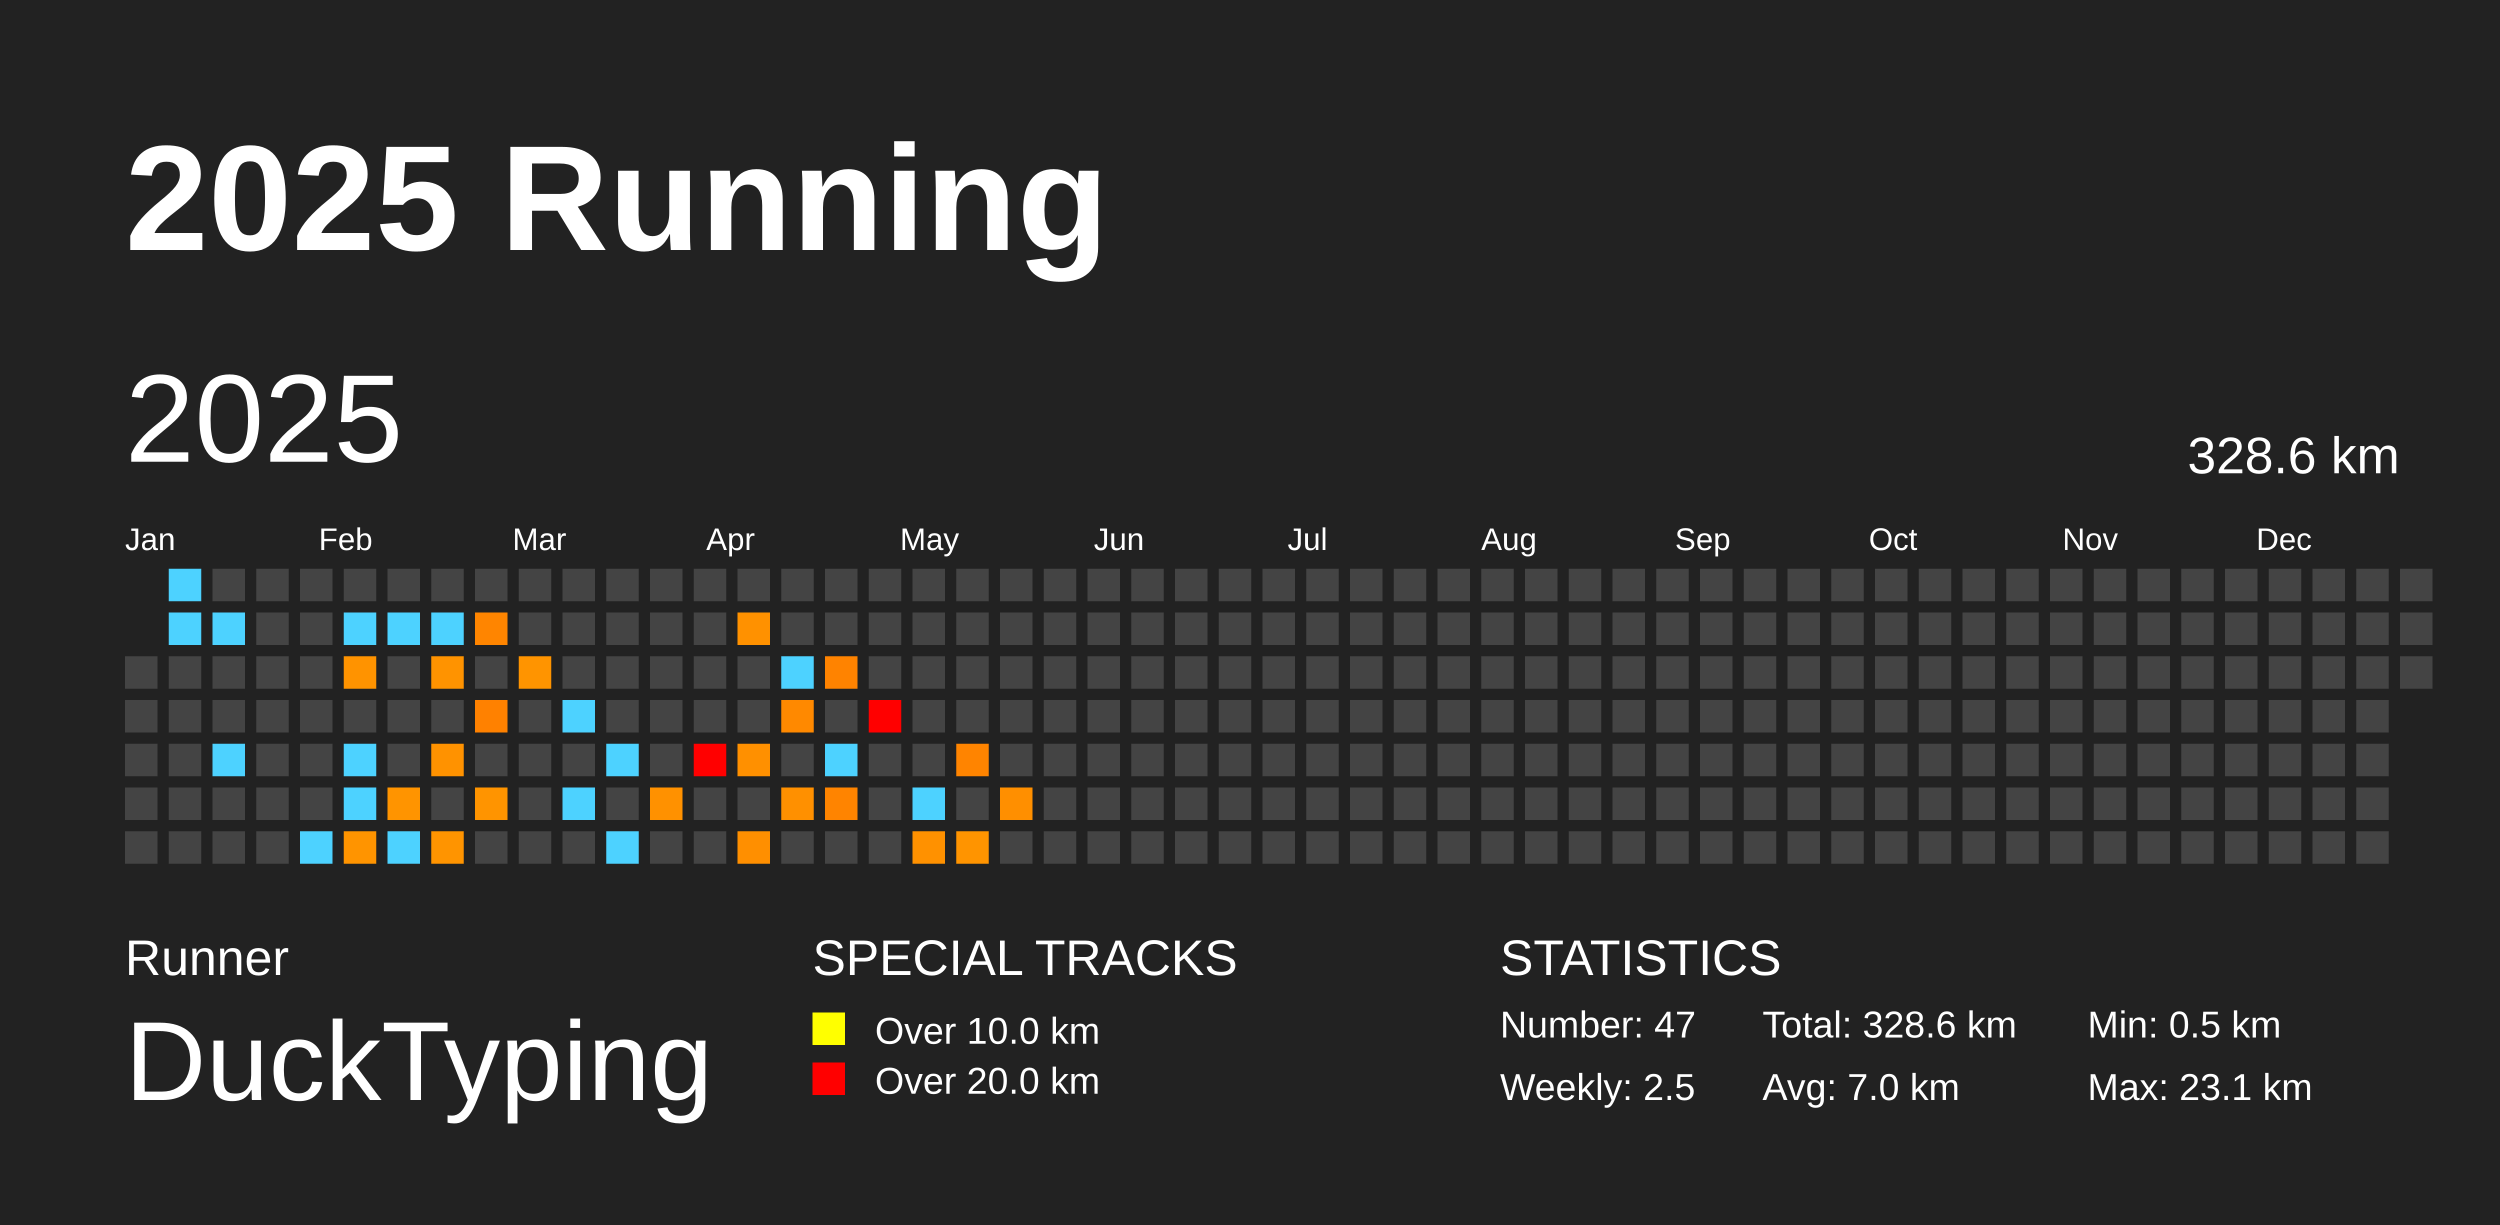
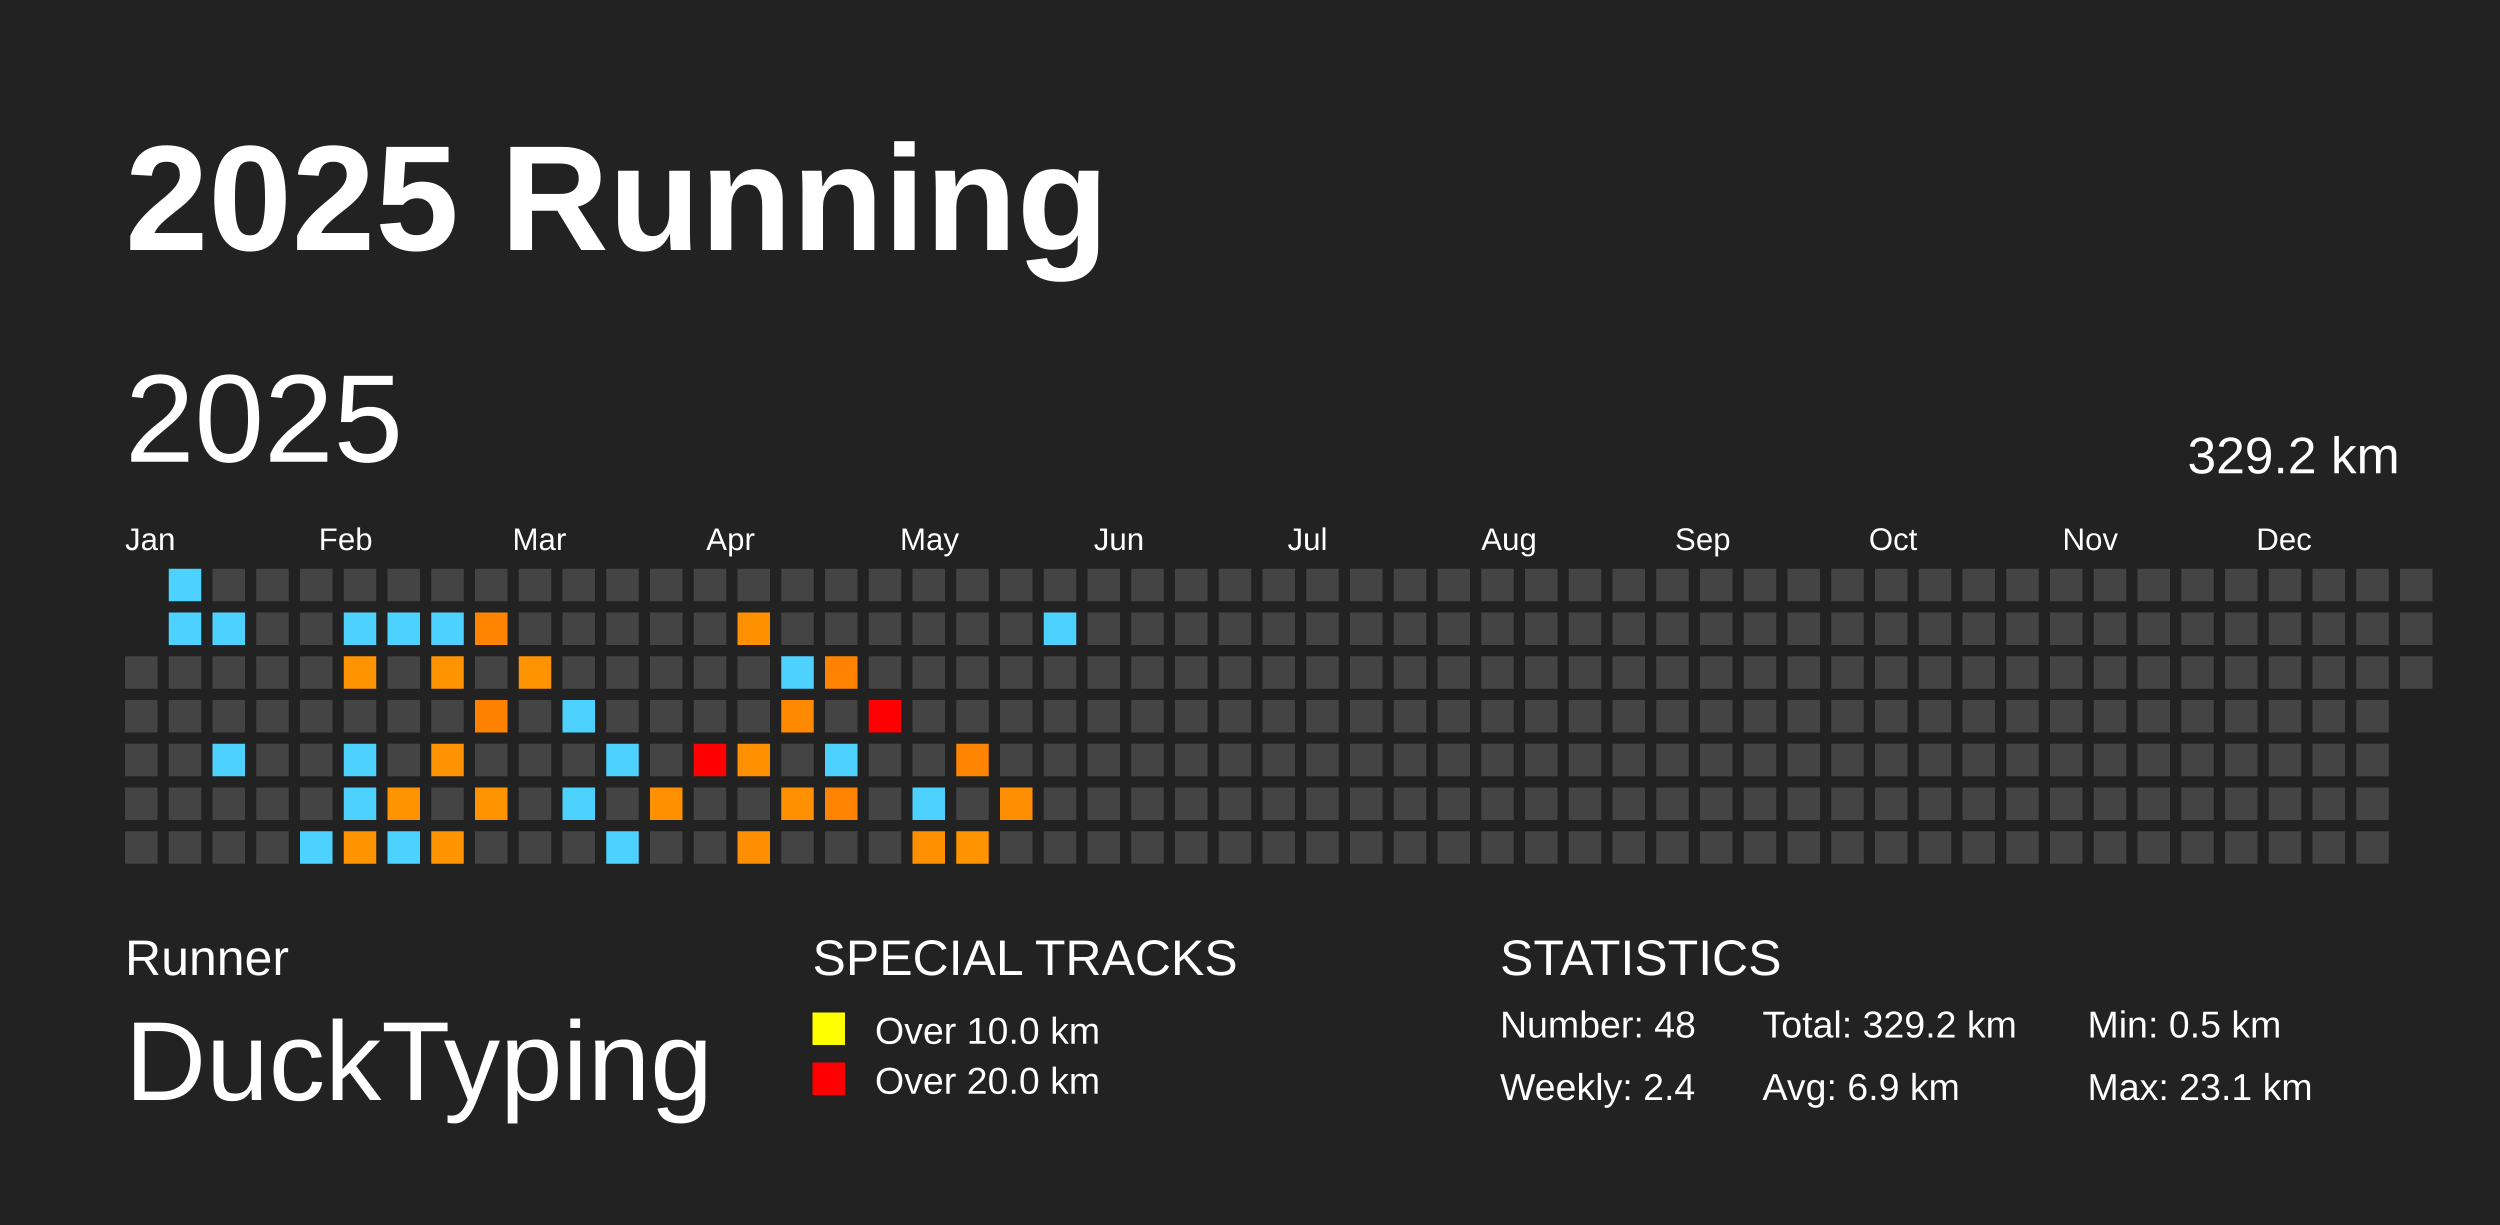
<svg xmlns="http://www.w3.org/2000/svg" baseProfile="full" height="98mm" version="1.1" viewBox="0,0,200,98" width="200mm">
  <defs />
  <rect fill="#222222" height="98" width="200" x="0" y="0" />
  <text fill="#FFFFFF" style="font-size:12px; font-family:Arial; font-weight:bold;" x="10" y="20">2025 Running</text>
  <text fill="#FFFFFF" style="font-size:4px; font-family:Arial" x="10" y="78">Runner</text>
  <text fill="#FFFFFF" style="font-size:9px; font-family:Arial" x="10" y="88">DuckTyping</text>
  <text fill="#FFFFFF" style="font-size:4px; font-family:Arial" x="65" y="78">SPECIAL TRACKS</text>
  <rect fill="yellow" height="2.6" width="2.6" x="65" y="81" />
  <text fill="#FFFFFF" style="font-size:3px; font-family:Arial" x="70" y="83.5">Over 10.0 km</text>
  <rect fill="red" height="2.6" width="2.6" x="65" y="85" />
  <text fill="#FFFFFF" style="font-size:3px; font-family:Arial" x="70" y="87.5">Over 20.0 km</text>
  <text fill="#FFFFFF" style="font-size:4px; font-family:Arial" x="120" y="78">STATISTICS</text>
-   <text fill="#FFFFFF" style="font-size:3px; font-family:Arial" x="120" y="83">Number: 47</text>
-   <text fill="#FFFFFF" style="font-size:3px; font-family:Arial" x="120" y="88">Weekly: 2.5</text>
-   <text fill="#FFFFFF" style="font-size:3px; font-family:Arial" x="141" y="83">Total: 328.6 km</text>
-   <text fill="#FFFFFF" style="font-size:3px; font-family:Arial" x="141" y="88">Avg: 7.0 km</text>
+   <text fill="#FFFFFF" style="font-size:3px; font-family:Arial" x="120" y="83">Number: 48</text>
+   <text fill="#FFFFFF" style="font-size:3px; font-family:Arial" x="120" y="88">Weekly: 2.4</text>
+   <text fill="#FFFFFF" style="font-size:3px; font-family:Arial" x="141" y="83">Total: 329.2 km</text>
+   <text fill="#FFFFFF" style="font-size:3px; font-family:Arial" x="141" y="88">Avg: 6.9 km</text>
  <text fill="#FFFFFF" style="font-size:3px; font-family:Arial" x="167" y="83">Min: 0.5 km</text>
  <text fill="#FFFFFF" style="font-size:3px; font-family:Arial" x="167" y="88">Max: 23.1 km</text>
  <text dominant-baseline="hanging" fill="#FFFFFF" style="font-size:10.0px; font-family:Arial;" x="10" y="30">2025</text>
-   <text dominant-baseline="hanging" fill="#FFFFFF" style="font-size:4.125px; font-family:Arial;" x="175" y="35">328.6 km</text>
+   <text dominant-baseline="hanging" fill="#FFFFFF" style="font-size:4.125px; font-family:Arial;" x="175" y="35">329.2 km</text>
  <text fill="#FFFFFF" style="font-size:2.5px; font-family:Arial" x="10.0" y="44">Jan</text>
  <text fill="#FFFFFF" style="font-size:2.5px; font-family:Arial" x="25.5" y="44">Feb</text>
  <text fill="#FFFFFF" style="font-size:2.5px; font-family:Arial" x="41.0" y="44">Mar</text>
  <text fill="#FFFFFF" style="font-size:2.5px; font-family:Arial" x="56.5" y="44">Apr</text>
  <text fill="#FFFFFF" style="font-size:2.5px; font-family:Arial" x="72.0" y="44">May</text>
  <text fill="#FFFFFF" style="font-size:2.5px; font-family:Arial" x="87.5" y="44">Jun</text>
  <text fill="#FFFFFF" style="font-size:2.5px; font-family:Arial" x="103.0" y="44">Jul</text>
  <text fill="#FFFFFF" style="font-size:2.5px; font-family:Arial" x="118.5" y="44">Aug</text>
  <text fill="#FFFFFF" style="font-size:2.5px; font-family:Arial" x="134.0" y="44">Sep</text>
  <text fill="#FFFFFF" style="font-size:2.5px; font-family:Arial" x="149.5" y="44">Oct</text>
  <text fill="#FFFFFF" style="font-size:2.5px; font-family:Arial" x="165.0" y="44">Nov</text>
  <text fill="#FFFFFF" style="font-size:2.5px; font-family:Arial" x="180.5" y="44">Dec</text>
  <rect fill="#444444" height="2.6" width="2.6" x="10.0" y="52.5" />
  <rect fill="#444444" height="2.6" width="2.6" x="10.0" y="56.0" />
  <rect fill="#444444" height="2.6" width="2.6" x="10.0" y="59.5" />
  <rect fill="#444444" height="2.6" width="2.6" x="10.0" y="63.0" />
  <rect fill="#444444" height="2.6" width="2.6" x="10.0" y="66.5" />
  <rect fill="#4dd2ff" height="2.6" width="2.6" x="13.5" y="45.5" />
  <rect fill="#4dd2ff" height="2.6" width="2.6" x="13.5" y="49.0" />
  <rect fill="#444444" height="2.6" width="2.6" x="13.5" y="52.5" />
  <rect fill="#444444" height="2.6" width="2.6" x="13.5" y="56.0" />
  <rect fill="#444444" height="2.6" width="2.6" x="13.5" y="59.5" />
  <rect fill="#444444" height="2.6" width="2.6" x="13.5" y="63.0" />
  <rect fill="#444444" height="2.6" width="2.6" x="13.5" y="66.5" />
  <rect fill="#444444" height="2.6" width="2.6" x="17.0" y="45.5" />
  <rect fill="#4dd2ff" height="2.6" width="2.6" x="17.0" y="49.0" />
  <rect fill="#444444" height="2.6" width="2.6" x="17.0" y="52.5" />
  <rect fill="#444444" height="2.6" width="2.6" x="17.0" y="56.0" />
  <rect fill="#4dd2ff" height="2.6" width="2.6" x="17.0" y="59.5" />
  <rect fill="#444444" height="2.6" width="2.6" x="17.0" y="63.0" />
  <rect fill="#444444" height="2.6" width="2.6" x="17.0" y="66.5" />
  <rect fill="#444444" height="2.6" width="2.6" x="20.5" y="45.5" />
  <rect fill="#444444" height="2.6" width="2.6" x="20.5" y="49.0" />
  <rect fill="#444444" height="2.6" width="2.6" x="20.5" y="52.5" />
  <rect fill="#444444" height="2.6" width="2.6" x="20.5" y="56.0" />
  <rect fill="#444444" height="2.6" width="2.6" x="20.5" y="59.5" />
  <rect fill="#444444" height="2.6" width="2.6" x="20.5" y="63.0" />
  <rect fill="#444444" height="2.6" width="2.6" x="20.5" y="66.5" />
  <rect fill="#444444" height="2.6" width="2.6" x="24.0" y="45.5" />
  <rect fill="#444444" height="2.6" width="2.6" x="24.0" y="49.0" />
  <rect fill="#444444" height="2.6" width="2.6" x="24.0" y="52.5" />
  <rect fill="#444444" height="2.6" width="2.6" x="24.0" y="56.0" />
  <rect fill="#444444" height="2.6" width="2.6" x="24.0" y="59.5" />
  <rect fill="#444444" height="2.6" width="2.6" x="24.0" y="63.0" />
  <rect fill="#4dd2ff" height="2.6" width="2.6" x="24.0" y="66.5" />
  <rect fill="#444444" height="2.6" width="2.6" x="27.5" y="45.5" />
  <rect fill="#4dd2ff" height="2.6" width="2.6" x="27.5" y="49.0" />
  <rect fill="#ff9300" height="2.6" width="2.6" x="27.5" y="52.5" />
  <rect fill="#444444" height="2.6" width="2.6" x="27.5" y="56.0" />
  <rect fill="#4dd2ff" height="2.6" width="2.6" x="27.5" y="59.5" />
  <rect fill="#4dd2ff" height="2.6" width="2.6" x="27.5" y="63.0" />
  <rect fill="#ff9400" height="2.6" width="2.6" x="27.5" y="66.5" />
  <rect fill="#444444" height="2.6" width="2.6" x="31.0" y="45.5" />
  <rect fill="#4dd2ff" height="2.6" width="2.6" x="31.0" y="49.0" />
  <rect fill="#444444" height="2.6" width="2.6" x="31.0" y="52.5" />
  <rect fill="#444444" height="2.6" width="2.6" x="31.0" y="56.0" />
  <rect fill="#444444" height="2.6" width="2.6" x="31.0" y="59.5" />
  <rect fill="#ff9400" height="2.6" width="2.6" x="31.0" y="63.0" />
  <rect fill="#4dd2ff" height="2.6" width="2.6" x="31.0" y="66.5" />
  <rect fill="#444444" height="2.6" width="2.6" x="34.5" y="45.5" />
  <rect fill="#4dd2ff" height="2.6" width="2.6" x="34.5" y="49.0" />
  <rect fill="#ff9300" height="2.6" width="2.6" x="34.5" y="52.5" />
  <rect fill="#444444" height="2.6" width="2.6" x="34.5" y="56.0" />
  <rect fill="#ff9200" height="2.6" width="2.6" x="34.5" y="59.5" />
  <rect fill="#444444" height="2.6" width="2.6" x="34.5" y="63.0" />
  <rect fill="#ff9400" height="2.6" width="2.6" x="34.5" y="66.5" />
  <rect fill="#444444" height="2.6" width="2.6" x="38.0" y="45.5" />
  <rect fill="#ff8500" height="2.6" width="2.6" x="38.0" y="49.0" />
  <rect fill="#444444" height="2.6" width="2.6" x="38.0" y="52.5" />
  <rect fill="#ff8100" height="2.6" width="2.6" x="38.0" y="56.0" />
  <rect fill="#444444" height="2.6" width="2.6" x="38.0" y="59.5" />
  <rect fill="#ff9400" height="2.6" width="2.6" x="38.0" y="63.0" />
  <rect fill="#444444" height="2.6" width="2.6" x="38.0" y="66.5" />
  <rect fill="#444444" height="2.6" width="2.6" x="41.5" y="45.5" />
  <rect fill="#444444" height="2.6" width="2.6" x="41.5" y="49.0" />
  <rect fill="#ff9400" height="2.6" width="2.6" x="41.5" y="52.5" />
  <rect fill="#444444" height="2.6" width="2.6" x="41.5" y="56.0" />
  <rect fill="#444444" height="2.6" width="2.6" x="41.5" y="59.5" />
  <rect fill="#444444" height="2.6" width="2.6" x="41.5" y="63.0" />
  <rect fill="#444444" height="2.6" width="2.6" x="41.5" y="66.5" />
  <rect fill="#444444" height="2.6" width="2.6" x="45.0" y="45.5" />
  <rect fill="#444444" height="2.6" width="2.6" x="45.0" y="49.0" />
  <rect fill="#444444" height="2.6" width="2.6" x="45.0" y="52.5" />
  <rect fill="#4dd2ff" height="2.6" width="2.6" x="45.0" y="56.0" />
  <rect fill="#444444" height="2.6" width="2.6" x="45.0" y="59.5" />
  <rect fill="#4dd2ff" height="2.6" width="2.6" x="45.0" y="63.0" />
  <rect fill="#444444" height="2.6" width="2.6" x="45.0" y="66.5" />
  <rect fill="#444444" height="2.6" width="2.6" x="48.5" y="45.5" />
  <rect fill="#444444" height="2.6" width="2.6" x="48.5" y="49.0" />
  <rect fill="#444444" height="2.6" width="2.6" x="48.5" y="52.5" />
  <rect fill="#444444" height="2.6" width="2.6" x="48.5" y="56.0" />
  <rect fill="#4dd2ff" height="2.6" width="2.6" x="48.5" y="59.5" />
  <rect fill="#444444" height="2.6" width="2.6" x="48.5" y="63.0" />
  <rect fill="#4dd2ff" height="2.6" width="2.6" x="48.5" y="66.5" />
  <rect fill="#444444" height="2.6" width="2.6" x="52.0" y="45.5" />
  <rect fill="#444444" height="2.6" width="2.6" x="52.0" y="49.0" />
  <rect fill="#444444" height="2.6" width="2.6" x="52.0" y="52.5" />
  <rect fill="#444444" height="2.6" width="2.6" x="52.0" y="56.0" />
  <rect fill="#444444" height="2.6" width="2.6" x="52.0" y="59.5" />
  <rect fill="#ff9100" height="2.6" width="2.6" x="52.0" y="63.0" />
  <rect fill="#444444" height="2.6" width="2.6" x="52.0" y="66.5" />
  <rect fill="#444444" height="2.6" width="2.6" x="55.5" y="45.5" />
  <rect fill="#444444" height="2.6" width="2.6" x="55.5" y="49.0" />
  <rect fill="#444444" height="2.6" width="2.6" x="55.5" y="52.5" />
  <rect fill="#444444" height="2.6" width="2.6" x="55.5" y="56.0" />
  <rect fill="red" height="2.6" width="2.6" x="55.5" y="59.5" />
  <rect fill="#444444" height="2.6" width="2.6" x="55.5" y="63.0" />
  <rect fill="#444444" height="2.6" width="2.6" x="55.5" y="66.5" />
  <rect fill="#444444" height="2.6" width="2.6" x="59.0" y="45.5" />
  <rect fill="#ff9100" height="2.6" width="2.6" x="59.0" y="49.0" />
  <rect fill="#444444" height="2.6" width="2.6" x="59.0" y="52.5" />
  <rect fill="#444444" height="2.6" width="2.6" x="59.0" y="56.0" />
  <rect fill="#ff9000" height="2.6" width="2.6" x="59.0" y="59.5" />
  <rect fill="#444444" height="2.6" width="2.6" x="59.0" y="63.0" />
  <rect fill="#ff8f00" height="2.6" width="2.6" x="59.0" y="66.5" />
  <rect fill="#444444" height="2.6" width="2.6" x="62.5" y="45.5" />
  <rect fill="#444444" height="2.6" width="2.6" x="62.5" y="49.0" />
  <rect fill="#4dd2ff" height="2.6" width="2.6" x="62.5" y="52.5" />
  <rect fill="#ff8900" height="2.6" width="2.6" x="62.5" y="56.0" />
  <rect fill="#444444" height="2.6" width="2.6" x="62.5" y="59.5" />
  <rect fill="#ff9000" height="2.6" width="2.6" x="62.5" y="63.0" />
  <rect fill="#444444" height="2.6" width="2.6" x="62.5" y="66.5" />
  <rect fill="#444444" height="2.6" width="2.6" x="66.0" y="45.5" />
  <rect fill="#444444" height="2.6" width="2.6" x="66.0" y="49.0" />
  <rect fill="#ff8300" height="2.6" width="2.6" x="66.0" y="52.5" />
  <rect fill="#444444" height="2.6" width="2.6" x="66.0" y="56.0" />
  <rect fill="#4dd2ff" height="2.6" width="2.6" x="66.0" y="59.5" />
  <rect fill="#ff8400" height="2.6" width="2.6" x="66.0" y="63.0" />
  <rect fill="#444444" height="2.6" width="2.6" x="66.0" y="66.5" />
  <rect fill="#444444" height="2.6" width="2.6" x="69.5" y="45.5" />
  <rect fill="#444444" height="2.6" width="2.6" x="69.5" y="49.0" />
  <rect fill="#444444" height="2.6" width="2.6" x="69.5" y="52.5" />
  <rect fill="red" height="2.6" width="2.6" x="69.5" y="56.0" />
  <rect fill="#444444" height="2.6" width="2.6" x="69.5" y="59.5" />
  <rect fill="#444444" height="2.6" width="2.6" x="69.5" y="63.0" />
  <rect fill="#444444" height="2.6" width="2.6" x="69.5" y="66.5" />
  <rect fill="#444444" height="2.6" width="2.6" x="73.0" y="45.5" />
  <rect fill="#444444" height="2.6" width="2.6" x="73.0" y="49.0" />
  <rect fill="#444444" height="2.6" width="2.6" x="73.0" y="52.5" />
  <rect fill="#444444" height="2.6" width="2.6" x="73.0" y="56.0" />
  <rect fill="#444444" height="2.6" width="2.6" x="73.0" y="59.5" />
  <rect fill="#4dd2ff" height="2.6" width="2.6" x="73.0" y="63.0" />
  <rect fill="#ff9100" height="2.6" width="2.6" x="73.0" y="66.5" />
  <rect fill="#444444" height="2.6" width="2.6" x="76.5" y="45.5" />
  <rect fill="#444444" height="2.6" width="2.6" x="76.5" y="49.0" />
  <rect fill="#444444" height="2.6" width="2.6" x="76.5" y="52.5" />
  <rect fill="#444444" height="2.6" width="2.6" x="76.5" y="56.0" />
  <rect fill="#ff8400" height="2.6" width="2.6" x="76.5" y="59.5" />
  <rect fill="#444444" height="2.6" width="2.6" x="76.5" y="63.0" />
  <rect fill="#ff9400" height="2.6" width="2.6" x="76.5" y="66.5" />
  <rect fill="#444444" height="2.6" width="2.6" x="80.0" y="45.5" />
  <rect fill="#444444" height="2.6" width="2.6" x="80.0" y="49.0" />
  <rect fill="#444444" height="2.6" width="2.6" x="80.0" y="52.5" />
  <rect fill="#444444" height="2.6" width="2.6" x="80.0" y="56.0" />
  <rect fill="#444444" height="2.6" width="2.6" x="80.0" y="59.5" />
  <rect fill="#ff8f00" height="2.6" width="2.6" x="80.0" y="63.0" />
  <rect fill="#444444" height="2.6" width="2.6" x="80.0" y="66.5" />
  <rect fill="#444444" height="2.6" width="2.6" x="83.5" y="45.5" />
-   <rect fill="#444444" height="2.6" width="2.6" x="83.5" y="49.0" />
+   <rect fill="#4dd2ff" height="2.6" width="2.6" x="83.5" y="49.0" />
  <rect fill="#444444" height="2.6" width="2.6" x="83.5" y="52.5" />
  <rect fill="#444444" height="2.6" width="2.6" x="83.5" y="56.0" />
  <rect fill="#444444" height="2.6" width="2.6" x="83.5" y="59.5" />
  <rect fill="#444444" height="2.6" width="2.6" x="83.5" y="63.0" />
  <rect fill="#444444" height="2.6" width="2.6" x="83.5" y="66.5" />
  <rect fill="#444444" height="2.6" width="2.6" x="87.0" y="45.5" />
  <rect fill="#444444" height="2.6" width="2.6" x="87.0" y="49.0" />
  <rect fill="#444444" height="2.6" width="2.6" x="87.0" y="52.5" />
  <rect fill="#444444" height="2.6" width="2.6" x="87.0" y="56.0" />
  <rect fill="#444444" height="2.6" width="2.6" x="87.0" y="59.5" />
  <rect fill="#444444" height="2.6" width="2.6" x="87.0" y="63.0" />
  <rect fill="#444444" height="2.6" width="2.6" x="87.0" y="66.5" />
  <rect fill="#444444" height="2.6" width="2.6" x="90.5" y="45.5" />
  <rect fill="#444444" height="2.6" width="2.6" x="90.5" y="49.0" />
  <rect fill="#444444" height="2.6" width="2.6" x="90.5" y="52.5" />
  <rect fill="#444444" height="2.6" width="2.6" x="90.5" y="56.0" />
  <rect fill="#444444" height="2.6" width="2.6" x="90.5" y="59.5" />
  <rect fill="#444444" height="2.6" width="2.6" x="90.5" y="63.0" />
  <rect fill="#444444" height="2.6" width="2.6" x="90.5" y="66.5" />
  <rect fill="#444444" height="2.6" width="2.6" x="94.0" y="45.5" />
  <rect fill="#444444" height="2.6" width="2.6" x="94.0" y="49.0" />
  <rect fill="#444444" height="2.6" width="2.6" x="94.0" y="52.5" />
  <rect fill="#444444" height="2.6" width="2.6" x="94.0" y="56.0" />
  <rect fill="#444444" height="2.6" width="2.6" x="94.0" y="59.5" />
  <rect fill="#444444" height="2.6" width="2.6" x="94.0" y="63.0" />
  <rect fill="#444444" height="2.6" width="2.6" x="94.0" y="66.5" />
  <rect fill="#444444" height="2.6" width="2.6" x="97.5" y="45.5" />
  <rect fill="#444444" height="2.6" width="2.6" x="97.5" y="49.0" />
  <rect fill="#444444" height="2.6" width="2.6" x="97.5" y="52.5" />
  <rect fill="#444444" height="2.6" width="2.6" x="97.5" y="56.0" />
  <rect fill="#444444" height="2.6" width="2.6" x="97.5" y="59.5" />
  <rect fill="#444444" height="2.6" width="2.6" x="97.5" y="63.0" />
  <rect fill="#444444" height="2.6" width="2.6" x="97.5" y="66.5" />
  <rect fill="#444444" height="2.6" width="2.6" x="101.0" y="45.5" />
  <rect fill="#444444" height="2.6" width="2.6" x="101.0" y="49.0" />
  <rect fill="#444444" height="2.6" width="2.6" x="101.0" y="52.5" />
  <rect fill="#444444" height="2.6" width="2.6" x="101.0" y="56.0" />
  <rect fill="#444444" height="2.6" width="2.6" x="101.0" y="59.5" />
  <rect fill="#444444" height="2.6" width="2.6" x="101.0" y="63.0" />
  <rect fill="#444444" height="2.6" width="2.6" x="101.0" y="66.5" />
  <rect fill="#444444" height="2.6" width="2.6" x="104.5" y="45.5" />
  <rect fill="#444444" height="2.6" width="2.6" x="104.5" y="49.0" />
  <rect fill="#444444" height="2.6" width="2.6" x="104.5" y="52.5" />
  <rect fill="#444444" height="2.6" width="2.6" x="104.5" y="56.0" />
  <rect fill="#444444" height="2.6" width="2.6" x="104.5" y="59.5" />
  <rect fill="#444444" height="2.6" width="2.6" x="104.5" y="63.0" />
  <rect fill="#444444" height="2.6" width="2.6" x="104.5" y="66.5" />
  <rect fill="#444444" height="2.6" width="2.6" x="108.0" y="45.5" />
  <rect fill="#444444" height="2.6" width="2.6" x="108.0" y="49.0" />
  <rect fill="#444444" height="2.6" width="2.6" x="108.0" y="52.5" />
  <rect fill="#444444" height="2.6" width="2.6" x="108.0" y="56.0" />
  <rect fill="#444444" height="2.6" width="2.6" x="108.0" y="59.5" />
  <rect fill="#444444" height="2.6" width="2.6" x="108.0" y="63.0" />
  <rect fill="#444444" height="2.6" width="2.6" x="108.0" y="66.5" />
  <rect fill="#444444" height="2.6" width="2.6" x="111.5" y="45.5" />
  <rect fill="#444444" height="2.6" width="2.6" x="111.5" y="49.0" />
  <rect fill="#444444" height="2.6" width="2.6" x="111.5" y="52.5" />
  <rect fill="#444444" height="2.6" width="2.6" x="111.5" y="56.0" />
  <rect fill="#444444" height="2.6" width="2.6" x="111.5" y="59.5" />
  <rect fill="#444444" height="2.6" width="2.6" x="111.5" y="63.0" />
  <rect fill="#444444" height="2.6" width="2.6" x="111.5" y="66.5" />
  <rect fill="#444444" height="2.6" width="2.6" x="115.0" y="45.5" />
  <rect fill="#444444" height="2.6" width="2.6" x="115.0" y="49.0" />
  <rect fill="#444444" height="2.6" width="2.6" x="115.0" y="52.5" />
  <rect fill="#444444" height="2.6" width="2.6" x="115.0" y="56.0" />
  <rect fill="#444444" height="2.6" width="2.6" x="115.0" y="59.5" />
  <rect fill="#444444" height="2.6" width="2.6" x="115.0" y="63.0" />
  <rect fill="#444444" height="2.6" width="2.6" x="115.0" y="66.5" />
  <rect fill="#444444" height="2.6" width="2.6" x="118.5" y="45.5" />
  <rect fill="#444444" height="2.6" width="2.6" x="118.5" y="49.0" />
  <rect fill="#444444" height="2.6" width="2.6" x="118.5" y="52.5" />
  <rect fill="#444444" height="2.6" width="2.6" x="118.5" y="56.0" />
  <rect fill="#444444" height="2.6" width="2.6" x="118.5" y="59.5" />
  <rect fill="#444444" height="2.6" width="2.6" x="118.5" y="63.0" />
  <rect fill="#444444" height="2.6" width="2.6" x="118.5" y="66.5" />
  <rect fill="#444444" height="2.6" width="2.6" x="122.0" y="45.5" />
  <rect fill="#444444" height="2.6" width="2.6" x="122.0" y="49.0" />
  <rect fill="#444444" height="2.6" width="2.6" x="122.0" y="52.5" />
  <rect fill="#444444" height="2.6" width="2.6" x="122.0" y="56.0" />
  <rect fill="#444444" height="2.6" width="2.6" x="122.0" y="59.5" />
  <rect fill="#444444" height="2.6" width="2.6" x="122.0" y="63.0" />
  <rect fill="#444444" height="2.6" width="2.6" x="122.0" y="66.5" />
  <rect fill="#444444" height="2.6" width="2.6" x="125.5" y="45.5" />
  <rect fill="#444444" height="2.6" width="2.6" x="125.5" y="49.0" />
  <rect fill="#444444" height="2.6" width="2.6" x="125.5" y="52.5" />
  <rect fill="#444444" height="2.6" width="2.6" x="125.5" y="56.0" />
  <rect fill="#444444" height="2.6" width="2.6" x="125.5" y="59.5" />
  <rect fill="#444444" height="2.6" width="2.6" x="125.5" y="63.0" />
  <rect fill="#444444" height="2.6" width="2.6" x="125.5" y="66.5" />
  <rect fill="#444444" height="2.6" width="2.6" x="129.0" y="45.5" />
  <rect fill="#444444" height="2.6" width="2.6" x="129.0" y="49.0" />
  <rect fill="#444444" height="2.6" width="2.6" x="129.0" y="52.5" />
  <rect fill="#444444" height="2.6" width="2.6" x="129.0" y="56.0" />
  <rect fill="#444444" height="2.6" width="2.6" x="129.0" y="59.5" />
  <rect fill="#444444" height="2.6" width="2.6" x="129.0" y="63.0" />
  <rect fill="#444444" height="2.6" width="2.6" x="129.0" y="66.5" />
  <rect fill="#444444" height="2.6" width="2.6" x="132.5" y="45.5" />
  <rect fill="#444444" height="2.6" width="2.6" x="132.5" y="49.0" />
  <rect fill="#444444" height="2.6" width="2.6" x="132.5" y="52.5" />
  <rect fill="#444444" height="2.6" width="2.6" x="132.5" y="56.0" />
  <rect fill="#444444" height="2.6" width="2.6" x="132.5" y="59.5" />
  <rect fill="#444444" height="2.6" width="2.6" x="132.5" y="63.0" />
  <rect fill="#444444" height="2.6" width="2.6" x="132.5" y="66.5" />
  <rect fill="#444444" height="2.6" width="2.6" x="136.0" y="45.5" />
  <rect fill="#444444" height="2.6" width="2.6" x="136.0" y="49.0" />
  <rect fill="#444444" height="2.6" width="2.6" x="136.0" y="52.5" />
  <rect fill="#444444" height="2.6" width="2.6" x="136.0" y="56.0" />
  <rect fill="#444444" height="2.6" width="2.6" x="136.0" y="59.5" />
  <rect fill="#444444" height="2.6" width="2.6" x="136.0" y="63.0" />
  <rect fill="#444444" height="2.6" width="2.6" x="136.0" y="66.5" />
  <rect fill="#444444" height="2.6" width="2.6" x="139.5" y="45.5" />
  <rect fill="#444444" height="2.6" width="2.6" x="139.5" y="49.0" />
  <rect fill="#444444" height="2.6" width="2.6" x="139.5" y="52.5" />
  <rect fill="#444444" height="2.6" width="2.6" x="139.5" y="56.0" />
  <rect fill="#444444" height="2.6" width="2.6" x="139.5" y="59.5" />
  <rect fill="#444444" height="2.6" width="2.6" x="139.5" y="63.0" />
  <rect fill="#444444" height="2.6" width="2.6" x="139.5" y="66.5" />
  <rect fill="#444444" height="2.6" width="2.6" x="143.0" y="45.5" />
  <rect fill="#444444" height="2.6" width="2.6" x="143.0" y="49.0" />
  <rect fill="#444444" height="2.6" width="2.6" x="143.0" y="52.5" />
  <rect fill="#444444" height="2.6" width="2.6" x="143.0" y="56.0" />
  <rect fill="#444444" height="2.6" width="2.6" x="143.0" y="59.5" />
  <rect fill="#444444" height="2.6" width="2.6" x="143.0" y="63.0" />
  <rect fill="#444444" height="2.6" width="2.6" x="143.0" y="66.5" />
  <rect fill="#444444" height="2.6" width="2.6" x="146.5" y="45.5" />
  <rect fill="#444444" height="2.6" width="2.6" x="146.5" y="49.0" />
  <rect fill="#444444" height="2.6" width="2.6" x="146.5" y="52.5" />
  <rect fill="#444444" height="2.6" width="2.6" x="146.5" y="56.0" />
  <rect fill="#444444" height="2.6" width="2.6" x="146.5" y="59.5" />
  <rect fill="#444444" height="2.6" width="2.6" x="146.5" y="63.0" />
  <rect fill="#444444" height="2.6" width="2.6" x="146.5" y="66.5" />
  <rect fill="#444444" height="2.6" width="2.6" x="150.0" y="45.5" />
  <rect fill="#444444" height="2.6" width="2.6" x="150.0" y="49.0" />
  <rect fill="#444444" height="2.6" width="2.6" x="150.0" y="52.5" />
  <rect fill="#444444" height="2.6" width="2.6" x="150.0" y="56.0" />
  <rect fill="#444444" height="2.6" width="2.6" x="150.0" y="59.5" />
  <rect fill="#444444" height="2.6" width="2.6" x="150.0" y="63.0" />
  <rect fill="#444444" height="2.6" width="2.6" x="150.0" y="66.5" />
  <rect fill="#444444" height="2.6" width="2.6" x="153.5" y="45.5" />
  <rect fill="#444444" height="2.6" width="2.6" x="153.5" y="49.0" />
  <rect fill="#444444" height="2.6" width="2.6" x="153.5" y="52.5" />
  <rect fill="#444444" height="2.6" width="2.6" x="153.5" y="56.0" />
  <rect fill="#444444" height="2.6" width="2.6" x="153.5" y="59.5" />
  <rect fill="#444444" height="2.6" width="2.6" x="153.5" y="63.0" />
  <rect fill="#444444" height="2.6" width="2.6" x="153.5" y="66.5" />
  <rect fill="#444444" height="2.6" width="2.6" x="157.0" y="45.5" />
  <rect fill="#444444" height="2.6" width="2.6" x="157.0" y="49.0" />
  <rect fill="#444444" height="2.6" width="2.6" x="157.0" y="52.5" />
  <rect fill="#444444" height="2.6" width="2.6" x="157.0" y="56.0" />
  <rect fill="#444444" height="2.6" width="2.6" x="157.0" y="59.5" />
  <rect fill="#444444" height="2.6" width="2.6" x="157.0" y="63.0" />
  <rect fill="#444444" height="2.6" width="2.6" x="157.0" y="66.5" />
  <rect fill="#444444" height="2.6" width="2.6" x="160.5" y="45.5" />
  <rect fill="#444444" height="2.6" width="2.6" x="160.5" y="49.0" />
  <rect fill="#444444" height="2.6" width="2.6" x="160.5" y="52.5" />
  <rect fill="#444444" height="2.6" width="2.6" x="160.5" y="56.0" />
  <rect fill="#444444" height="2.6" width="2.6" x="160.5" y="59.5" />
  <rect fill="#444444" height="2.6" width="2.6" x="160.5" y="63.0" />
  <rect fill="#444444" height="2.6" width="2.6" x="160.5" y="66.5" />
  <rect fill="#444444" height="2.6" width="2.6" x="164.0" y="45.5" />
  <rect fill="#444444" height="2.6" width="2.6" x="164.0" y="49.0" />
  <rect fill="#444444" height="2.6" width="2.6" x="164.0" y="52.5" />
  <rect fill="#444444" height="2.6" width="2.6" x="164.0" y="56.0" />
  <rect fill="#444444" height="2.6" width="2.6" x="164.0" y="59.5" />
  <rect fill="#444444" height="2.6" width="2.6" x="164.0" y="63.0" />
  <rect fill="#444444" height="2.6" width="2.6" x="164.0" y="66.5" />
  <rect fill="#444444" height="2.6" width="2.6" x="167.5" y="45.5" />
  <rect fill="#444444" height="2.6" width="2.6" x="167.5" y="49.0" />
  <rect fill="#444444" height="2.6" width="2.6" x="167.5" y="52.5" />
  <rect fill="#444444" height="2.6" width="2.6" x="167.5" y="56.0" />
  <rect fill="#444444" height="2.6" width="2.6" x="167.5" y="59.5" />
  <rect fill="#444444" height="2.6" width="2.6" x="167.5" y="63.0" />
  <rect fill="#444444" height="2.6" width="2.6" x="167.5" y="66.5" />
  <rect fill="#444444" height="2.6" width="2.6" x="171.0" y="45.5" />
  <rect fill="#444444" height="2.6" width="2.6" x="171.0" y="49.0" />
  <rect fill="#444444" height="2.6" width="2.6" x="171.0" y="52.5" />
  <rect fill="#444444" height="2.6" width="2.6" x="171.0" y="56.0" />
  <rect fill="#444444" height="2.6" width="2.6" x="171.0" y="59.5" />
  <rect fill="#444444" height="2.6" width="2.6" x="171.0" y="63.0" />
  <rect fill="#444444" height="2.6" width="2.6" x="171.0" y="66.5" />
  <rect fill="#444444" height="2.6" width="2.6" x="174.5" y="45.5" />
  <rect fill="#444444" height="2.6" width="2.6" x="174.5" y="49.0" />
  <rect fill="#444444" height="2.6" width="2.6" x="174.5" y="52.5" />
  <rect fill="#444444" height="2.6" width="2.6" x="174.5" y="56.0" />
  <rect fill="#444444" height="2.6" width="2.6" x="174.5" y="59.5" />
  <rect fill="#444444" height="2.6" width="2.6" x="174.5" y="63.0" />
  <rect fill="#444444" height="2.6" width="2.6" x="174.5" y="66.5" />
  <rect fill="#444444" height="2.6" width="2.6" x="178.0" y="45.5" />
  <rect fill="#444444" height="2.6" width="2.6" x="178.0" y="49.0" />
  <rect fill="#444444" height="2.6" width="2.6" x="178.0" y="52.5" />
  <rect fill="#444444" height="2.6" width="2.6" x="178.0" y="56.0" />
  <rect fill="#444444" height="2.6" width="2.6" x="178.0" y="59.5" />
  <rect fill="#444444" height="2.6" width="2.6" x="178.0" y="63.0" />
  <rect fill="#444444" height="2.6" width="2.6" x="178.0" y="66.5" />
  <rect fill="#444444" height="2.6" width="2.6" x="181.5" y="45.5" />
  <rect fill="#444444" height="2.6" width="2.6" x="181.5" y="49.0" />
  <rect fill="#444444" height="2.6" width="2.6" x="181.5" y="52.5" />
  <rect fill="#444444" height="2.6" width="2.6" x="181.5" y="56.0" />
  <rect fill="#444444" height="2.6" width="2.6" x="181.5" y="59.5" />
  <rect fill="#444444" height="2.6" width="2.6" x="181.5" y="63.0" />
  <rect fill="#444444" height="2.6" width="2.6" x="181.5" y="66.5" />
  <rect fill="#444444" height="2.6" width="2.6" x="185.0" y="45.5" />
  <rect fill="#444444" height="2.6" width="2.6" x="185.0" y="49.0" />
  <rect fill="#444444" height="2.6" width="2.6" x="185.0" y="52.5" />
  <rect fill="#444444" height="2.6" width="2.6" x="185.0" y="56.0" />
  <rect fill="#444444" height="2.6" width="2.6" x="185.0" y="59.5" />
  <rect fill="#444444" height="2.6" width="2.6" x="185.0" y="63.0" />
  <rect fill="#444444" height="2.6" width="2.6" x="185.0" y="66.5" />
  <rect fill="#444444" height="2.6" width="2.6" x="188.5" y="45.5" />
  <rect fill="#444444" height="2.6" width="2.6" x="188.5" y="49.0" />
  <rect fill="#444444" height="2.6" width="2.6" x="188.5" y="52.5" />
  <rect fill="#444444" height="2.6" width="2.6" x="188.5" y="56.0" />
  <rect fill="#444444" height="2.6" width="2.6" x="188.5" y="59.5" />
  <rect fill="#444444" height="2.6" width="2.6" x="188.5" y="63.0" />
  <rect fill="#444444" height="2.6" width="2.6" x="188.5" y="66.5" />
  <rect fill="#444444" height="2.6" width="2.6" x="192.0" y="45.5" />
  <rect fill="#444444" height="2.6" width="2.6" x="192.0" y="49.0" />
  <rect fill="#444444" height="2.6" width="2.6" x="192.0" y="52.5" />
</svg>
